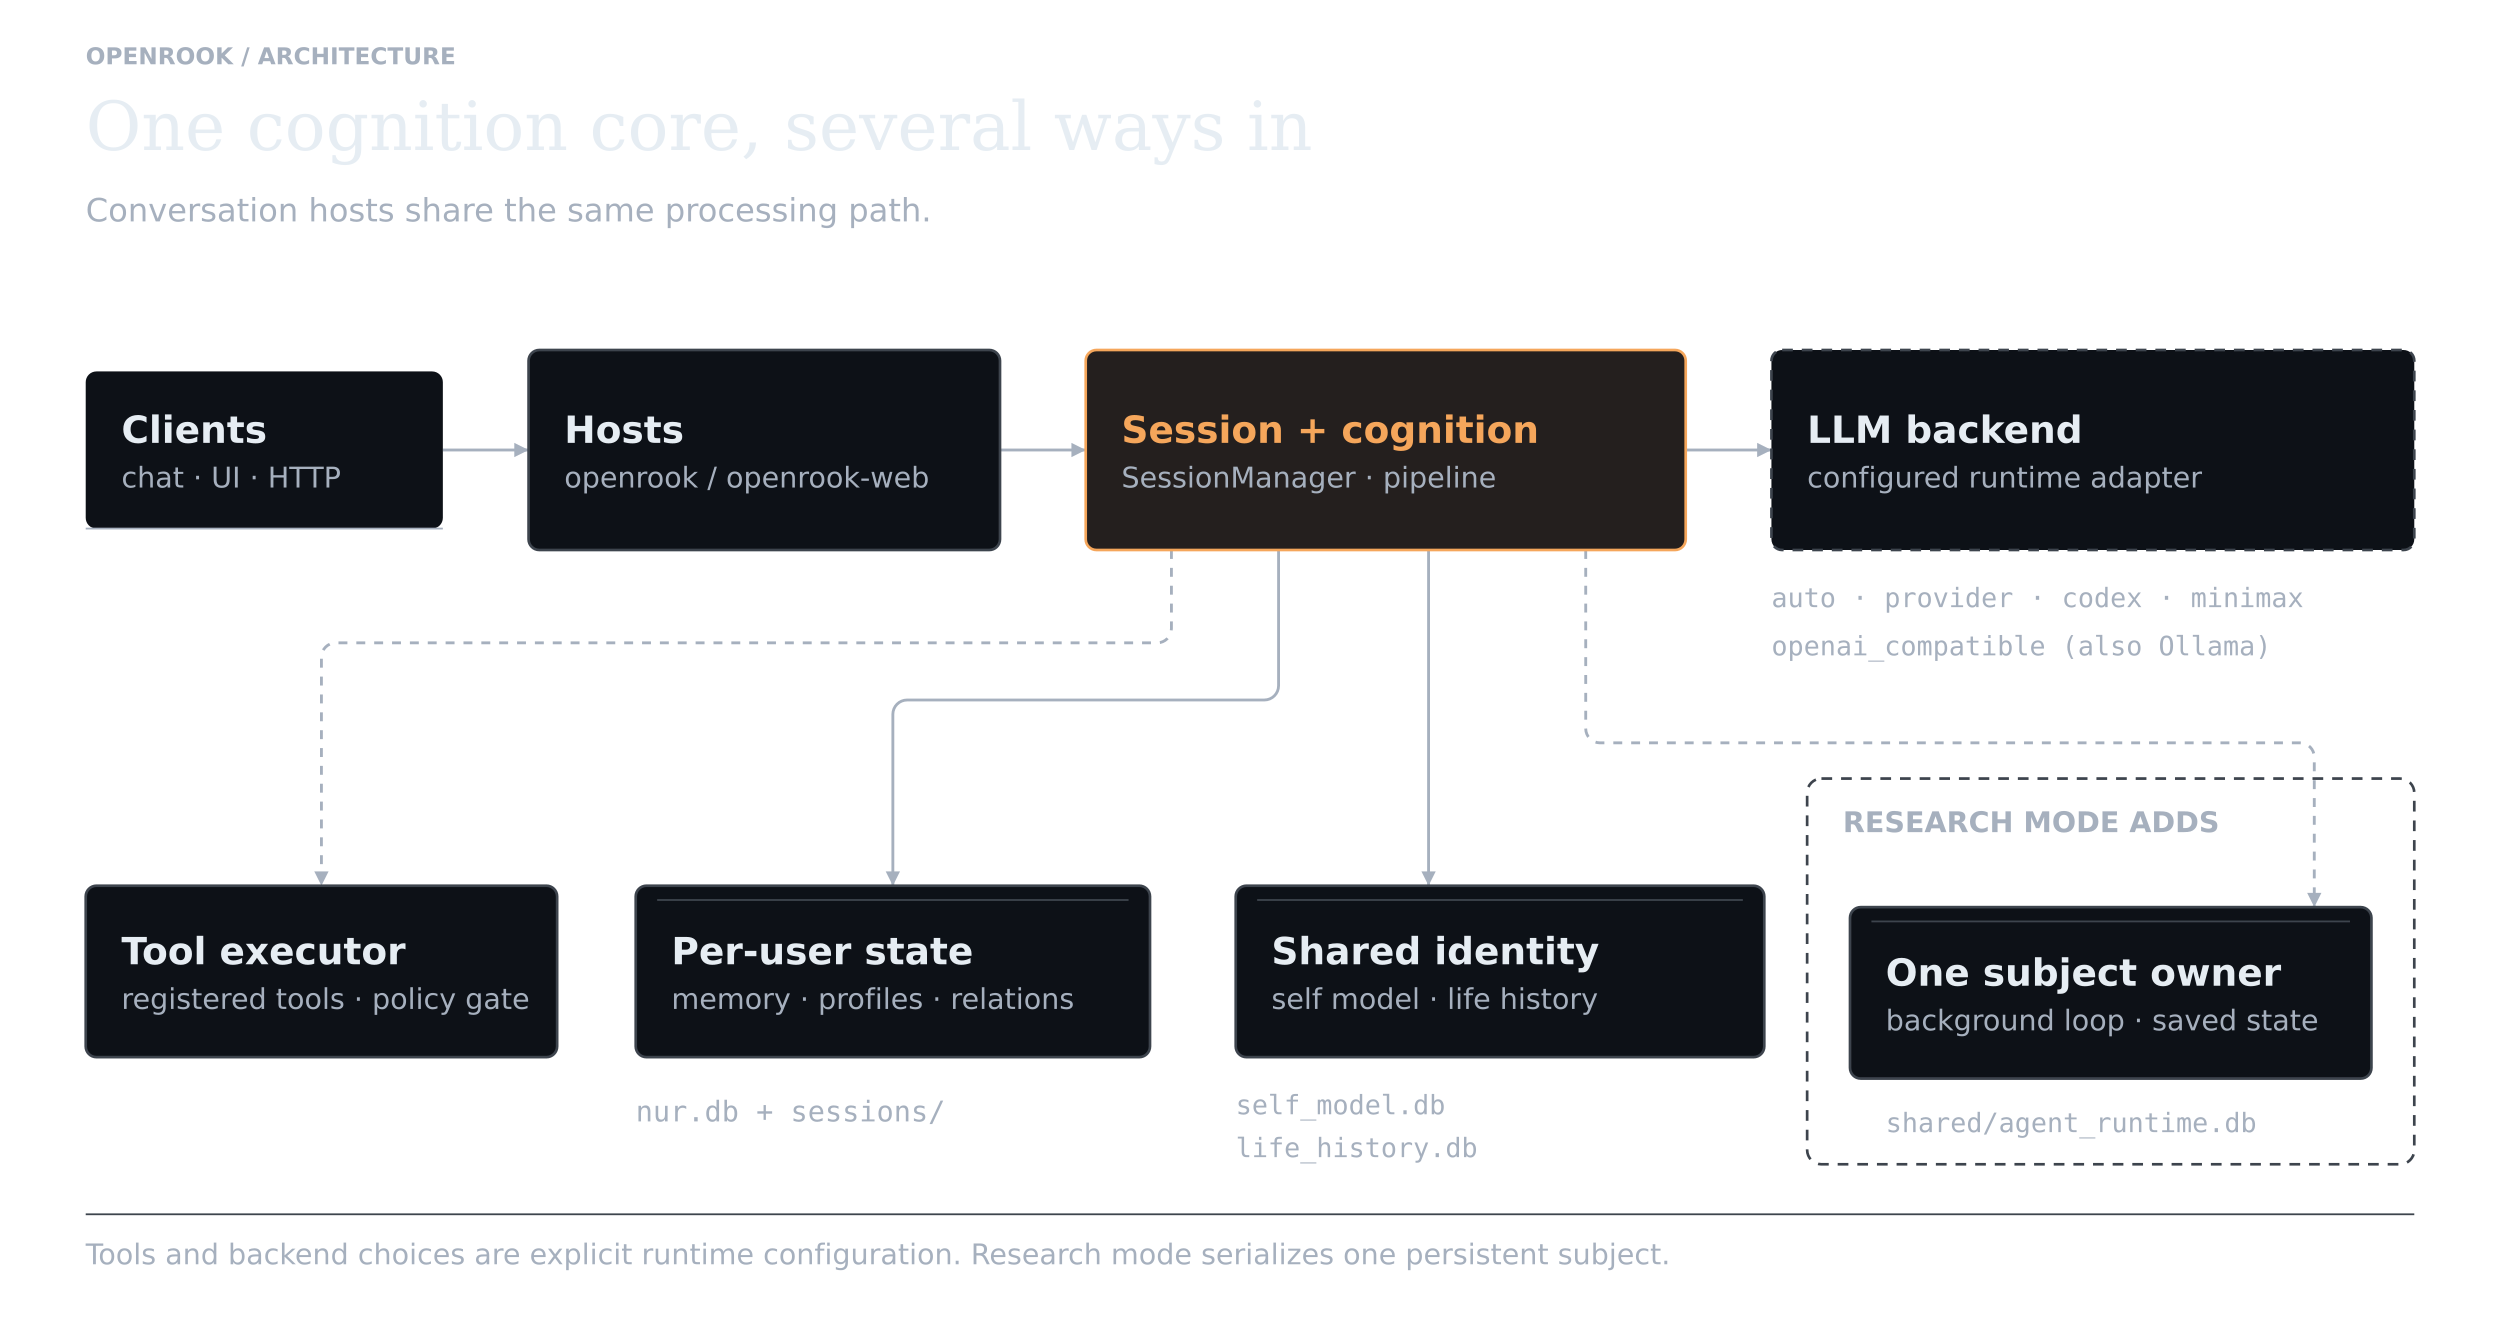
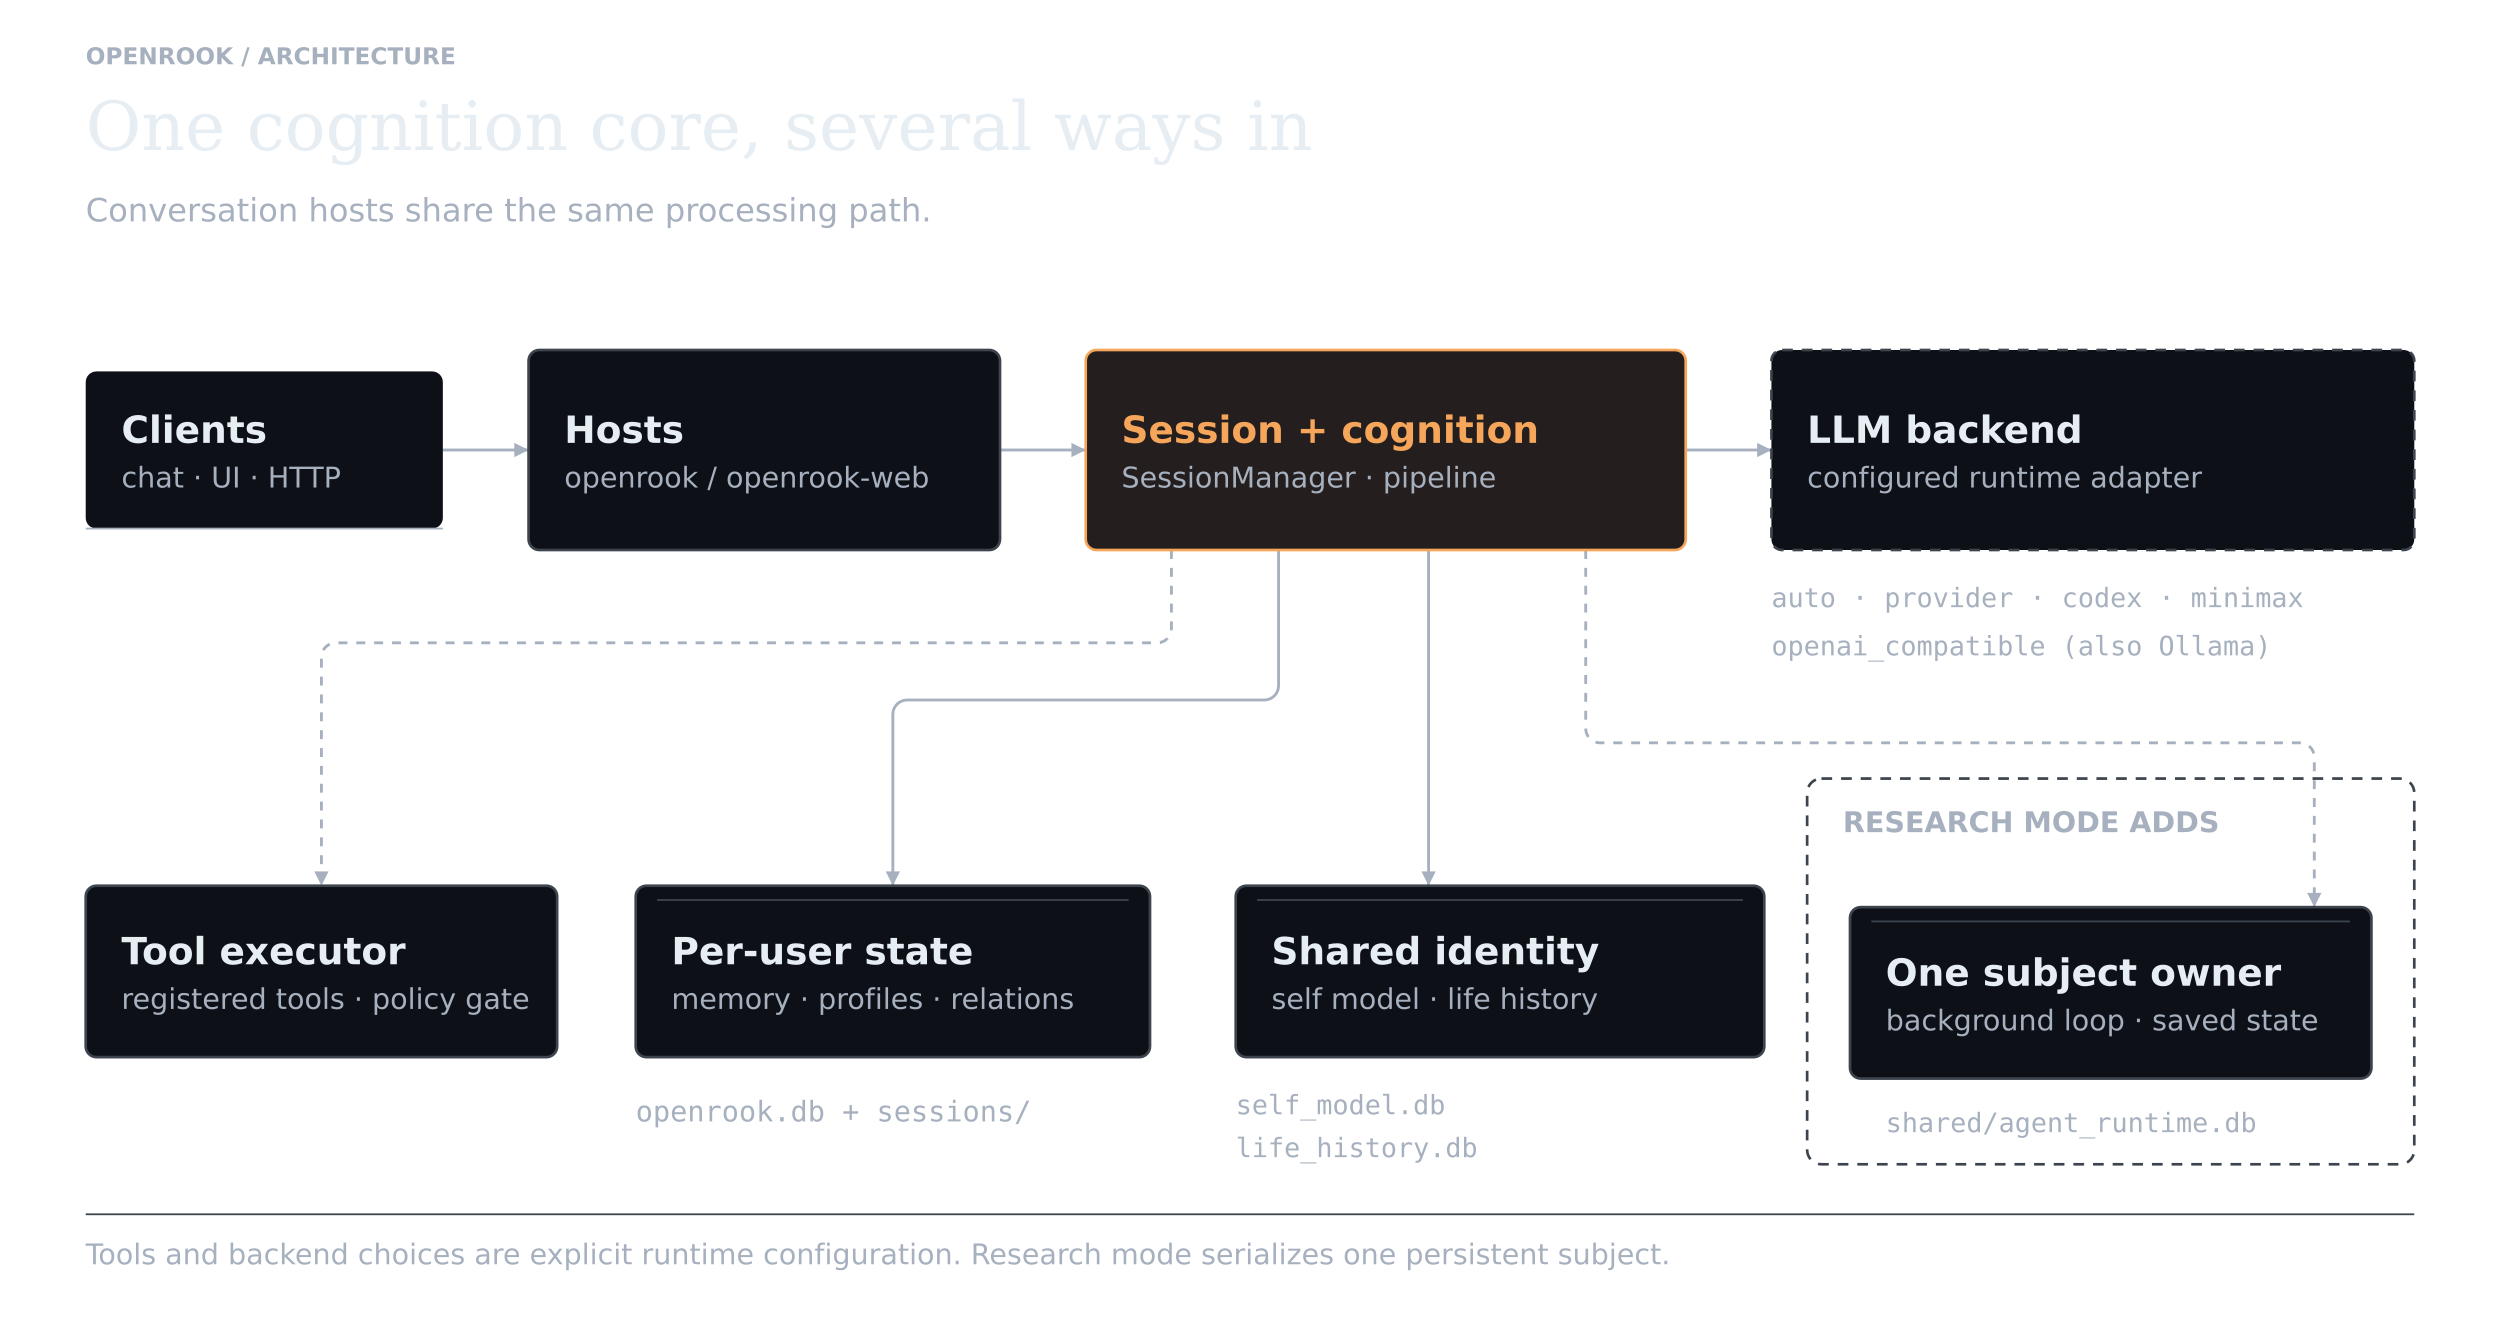
<svg xmlns="http://www.w3.org/2000/svg" width="1400" height="752" viewBox="0 0 1400 752" role="img" aria-labelledby="runtime-architecture-dark-title runtime-architecture-dark-desc">
  <defs>
    <marker id="runtime-architecture-dark-arrow" markerWidth="8" markerHeight="8" refX="8" refY="4" orient="auto" markerUnits="userSpaceOnUse">
      <path d="M0,0 L8,4 L0,8 Z" fill="#A6B0BE" />
    </marker>
    <marker id="runtime-architecture-dark-arrow-accent" markerWidth="8" markerHeight="8" refX="8" refY="4" orient="auto" markerUnits="userSpaceOnUse">
      <path d="M0,0 L8,4 L0,8 Z" fill="#F5A65B" />
    </marker>
  </defs>
  <text x="48" y="36" font-family="'DejaVu Sans','Inter','Segoe UI',Helvetica,Arial,sans-serif" font-size="13" font-weight="600" text-anchor="start" fill="#A6B0BE">OPENROOK  /  ARCHITECTURE</text>
  <text x="48" y="84" font-family="'DejaVu Serif','EB Garamond','Cormorant Garamond','Iowan Old Style','Palatino Linotype',Georgia,'DejaVu Serif',serif" font-size="38" font-weight="400" text-anchor="start" fill="#E6EDF3">One cognition core, several ways in</text>
  <text x="48" y="124" font-family="'DejaVu Sans','Inter','Segoe UI',Helvetica,Arial,sans-serif" font-size="18" font-weight="400" text-anchor="start" fill="#A6B0BE">Conversation hosts share the same processing path.</text>
  <rect x="1012" y="436" width="340" height="216" rx="8" fill="none" stroke="#3D444D" stroke-width="1.5" stroke-dasharray="6 5" data-role="boundary" />
  <text x="1032" y="466" font-family="'DejaVu Sans','Inter','Segoe UI',Helvetica,Arial,sans-serif" font-size="16" font-weight="600" text-anchor="start" fill="#A6B0BE">RESEARCH MODE ADDS</text>
  <path d="M248.000,252.000 L296.000,252.000" fill="none" stroke="#A6B0BE" stroke-width="1.6" marker-end="url(#runtime-architecture-dark-arrow)" data-connector="orthogonal" />
  <path d="M560.000,252.000 L608.000,252.000" fill="none" stroke="#A6B0BE" stroke-width="1.6" marker-end="url(#runtime-architecture-dark-arrow)" data-connector="orthogonal" />
  <path d="M944.000,252.000 L992.000,252.000" fill="none" stroke="#A6B0BE" stroke-width="1.6" marker-end="url(#runtime-architecture-dark-arrow)" data-connector="orthogonal" />
  <path d="M656.000,308.000 L656.000,352.000 A8,8 0 0 1 648.000,360.000 L188.000,360.000 A8,8 0 0 0 180.000,368.000 L180.000,496.000" fill="none" stroke="#A6B0BE" stroke-width="1.6" stroke-dasharray="5 5" marker-end="url(#runtime-architecture-dark-arrow)" data-connector="orthogonal" />
  <path d="M716.000,308.000 L716.000,384.000 A8,8 0 0 1 708.000,392.000 L508.000,392.000 A8,8 0 0 0 500.000,400.000 L500.000,496.000" fill="none" stroke="#A6B0BE" stroke-width="1.6" marker-end="url(#runtime-architecture-dark-arrow)" data-connector="orthogonal" />
  <path d="M800.000,308.000 L800.000,496.000" fill="none" stroke="#A6B0BE" stroke-width="1.6" marker-end="url(#runtime-architecture-dark-arrow)" data-connector="orthogonal" />
  <path d="M888.000,308.000 L888.000,408.000 A8,8 0 0 0 896.000,416.000 L1288.000,416.000 A8,8 0 0 1 1296.000,424.000 L1296.000,508.000" fill="none" stroke="#A6B0BE" stroke-width="1.6" stroke-dasharray="5 5" marker-end="url(#runtime-architecture-dark-arrow)" data-connector="orthogonal" />
  <g data-node="Clients" data-role="input" data-focal="false">
    <rect x="48" y="208" width="200" height="88" rx="6" fill="#0D1117" stroke="none" stroke-width="1.5" />
    <path d="M48,296 H248" fill="none" stroke="#A6B0BE" stroke-width="1" />
    <text x="68" y="248.0" font-family="'DejaVu Sans','Inter','Segoe UI',Helvetica,Arial,sans-serif" font-size="21" font-weight="600" text-anchor="start" fill="#E6EDF3">Clients</text>
    <text x="68" y="273.0" font-family="'DejaVu Sans','Inter','Segoe UI',Helvetica,Arial,sans-serif" font-size="16" font-weight="400" text-anchor="start" fill="#A6B0BE">chat · UI · HTTP</text>
  </g>
  <g data-node="Hosts" data-role="step" data-focal="false">
    <rect x="296" y="196" width="264" height="112" rx="6" fill="#0D1117" stroke="none" stroke-width="1.5" />
    <rect x="296" y="196" width="264" height="112" rx="6" fill="none" stroke="#3D444D" stroke-width="1.5" />
    <text x="316" y="248.0" font-family="'DejaVu Sans','Inter','Segoe UI',Helvetica,Arial,sans-serif" font-size="21" font-weight="600" text-anchor="start" fill="#E6EDF3">Hosts</text>
    <text x="316" y="273.0" font-family="'DejaVu Sans','Inter','Segoe UI',Helvetica,Arial,sans-serif" font-size="16" font-weight="400" text-anchor="start" fill="#A6B0BE">openrook / openrook-web</text>
  </g>
  <g data-node="Session + cognition" data-role="step" data-focal="true">
    <rect x="608" y="196" width="336" height="112" rx="6" fill="#0D1117" stroke="none" stroke-width="1.5" />
    <rect x="608" y="196" width="336" height="112" rx="6" fill="#F5A65B" stroke="none" stroke-width="1.5" fill-opacity="0.10" />
    <rect x="608" y="196" width="336" height="112" rx="6" fill="none" stroke="#F5A65B" stroke-width="1.5" />
    <text x="628" y="248.0" font-family="'DejaVu Sans','Inter','Segoe UI',Helvetica,Arial,sans-serif" font-size="21" font-weight="600" text-anchor="start" fill="#F5A65B">Session + cognition</text>
    <text x="628" y="273.0" font-family="'DejaVu Sans','Inter','Segoe UI',Helvetica,Arial,sans-serif" font-size="16" font-weight="400" text-anchor="start" fill="#A6B0BE">SessionManager · pipeline</text>
  </g>
  <g data-node="LLM backend" data-role="external" data-focal="false">
    <rect x="992" y="196" width="360" height="112" rx="6" fill="#0D1117" stroke="none" stroke-width="1.5" />
    <rect x="992" y="196" width="360" height="112" rx="6" fill="none" stroke="#3D444D" stroke-width="1.5" stroke-dasharray="6 5" />
    <text x="1012" y="248.0" font-family="'DejaVu Sans','Inter','Segoe UI',Helvetica,Arial,sans-serif" font-size="21" font-weight="600" text-anchor="start" fill="#E6EDF3">LLM backend</text>
    <text x="1012" y="273.0" font-family="'DejaVu Sans','Inter','Segoe UI',Helvetica,Arial,sans-serif" font-size="16" font-weight="400" text-anchor="start" fill="#A6B0BE">configured runtime adapter</text>
  </g>
  <text x="992" y="340" font-family="'DejaVu Sans Mono',monospace" font-size="15" font-weight="400" text-anchor="start" fill="#A6B0BE">auto · provider · codex · minimax</text>
  <text x="992" y="367" font-family="'DejaVu Sans Mono',monospace" font-size="15" font-weight="400" text-anchor="start" fill="#A6B0BE">openai_compatible (also Ollama)</text>
  <g data-node="Tool executor" data-role="step" data-focal="false">
    <rect x="48" y="496" width="264" height="96" rx="6" fill="#0D1117" stroke="none" stroke-width="1.5" />
    <rect x="48" y="496" width="264" height="96" rx="6" fill="none" stroke="#3D444D" stroke-width="1.5" />
    <text x="68" y="540.0" font-family="'DejaVu Sans','Inter','Segoe UI',Helvetica,Arial,sans-serif" font-size="21" font-weight="600" text-anchor="start" fill="#E6EDF3">Tool executor</text>
    <text x="68" y="565.0" font-family="'DejaVu Sans','Inter','Segoe UI',Helvetica,Arial,sans-serif" font-size="16" font-weight="400" text-anchor="start" fill="#A6B0BE">registered tools · policy gate</text>
  </g>
  <g data-node="Per-user state" data-role="store" data-focal="false">
    <rect x="356" y="496" width="288" height="96" rx="6" fill="#0D1117" stroke="none" stroke-width="1.5" />
    <rect x="356" y="496" width="288" height="96" rx="6" fill="none" stroke="#3D444D" stroke-width="1.5" />
    <path d="M368,504 H632" fill="none" stroke="#3D444D" stroke-width="1" />
    <text x="376" y="540.0" font-family="'DejaVu Sans','Inter','Segoe UI',Helvetica,Arial,sans-serif" font-size="21" font-weight="600" text-anchor="start" fill="#E6EDF3">Per-user state</text>
    <text x="376" y="565.0" font-family="'DejaVu Sans','Inter','Segoe UI',Helvetica,Arial,sans-serif" font-size="16" font-weight="400" text-anchor="start" fill="#A6B0BE">memory · profiles · relations</text>
  </g>
  <g data-node="Shared identity" data-role="store" data-focal="false">
    <rect x="692" y="496" width="296" height="96" rx="6" fill="#0D1117" stroke="none" stroke-width="1.5" />
    <rect x="692" y="496" width="296" height="96" rx="6" fill="none" stroke="#3D444D" stroke-width="1.5" />
    <path d="M704,504 H976" fill="none" stroke="#3D444D" stroke-width="1" />
    <text x="712" y="540.0" font-family="'DejaVu Sans','Inter','Segoe UI',Helvetica,Arial,sans-serif" font-size="21" font-weight="600" text-anchor="start" fill="#E6EDF3">Shared identity</text>
    <text x="712" y="565.0" font-family="'DejaVu Sans','Inter','Segoe UI',Helvetica,Arial,sans-serif" font-size="16" font-weight="400" text-anchor="start" fill="#A6B0BE">self model · life history</text>
  </g>
  <g data-node="One subject owner" data-role="store" data-focal="false">
    <rect x="1036" y="508" width="292" height="96" rx="6" fill="#0D1117" stroke="none" stroke-width="1.5" />
    <rect x="1036" y="508" width="292" height="96" rx="6" fill="none" stroke="#3D444D" stroke-width="1.5" />
    <path d="M1048,516 H1316" fill="none" stroke="#3D444D" stroke-width="1" />
    <text x="1056" y="552.0" font-family="'DejaVu Sans','Inter','Segoe UI',Helvetica,Arial,sans-serif" font-size="21" font-weight="600" text-anchor="start" fill="#E6EDF3">One subject owner</text>
    <text x="1056" y="577.0" font-family="'DejaVu Sans','Inter','Segoe UI',Helvetica,Arial,sans-serif" font-size="16" font-weight="400" text-anchor="start" fill="#A6B0BE">background loop · saved state</text>
  </g>
-   <text x="356" y="628" font-family="'DejaVu Sans Mono',monospace" font-size="16" font-weight="400" text-anchor="start" fill="#A6B0BE">nur.db + sessions/</text>
+   <text x="356" y="628" font-family="'DejaVu Sans Mono',monospace" font-size="16" font-weight="400" text-anchor="start" fill="#A6B0BE">openrook.db + sessions/</text>
  <text x="692" y="624" font-family="'DejaVu Sans Mono',monospace" font-size="15" font-weight="400" text-anchor="start" fill="#A6B0BE">self_model.db</text>
  <text x="692" y="648" font-family="'DejaVu Sans Mono',monospace" font-size="15" font-weight="400" text-anchor="start" fill="#A6B0BE">life_history.db</text>
  <text x="1056" y="634" font-family="'DejaVu Sans Mono',monospace" font-size="15" font-weight="400" text-anchor="start" fill="#A6B0BE">shared/agent_runtime.db</text>
  <path d="M48,680 H1352" fill="none" stroke="#3D444D" stroke-width="1" />
  <text x="48" y="708" font-family="'DejaVu Sans','Inter','Segoe UI',Helvetica,Arial,sans-serif" font-size="16" font-weight="400" text-anchor="start" fill="#A6B0BE">Tools and backend choices are explicit runtime configuration. Research mode serializes one persistent subject.</text>
</svg>
